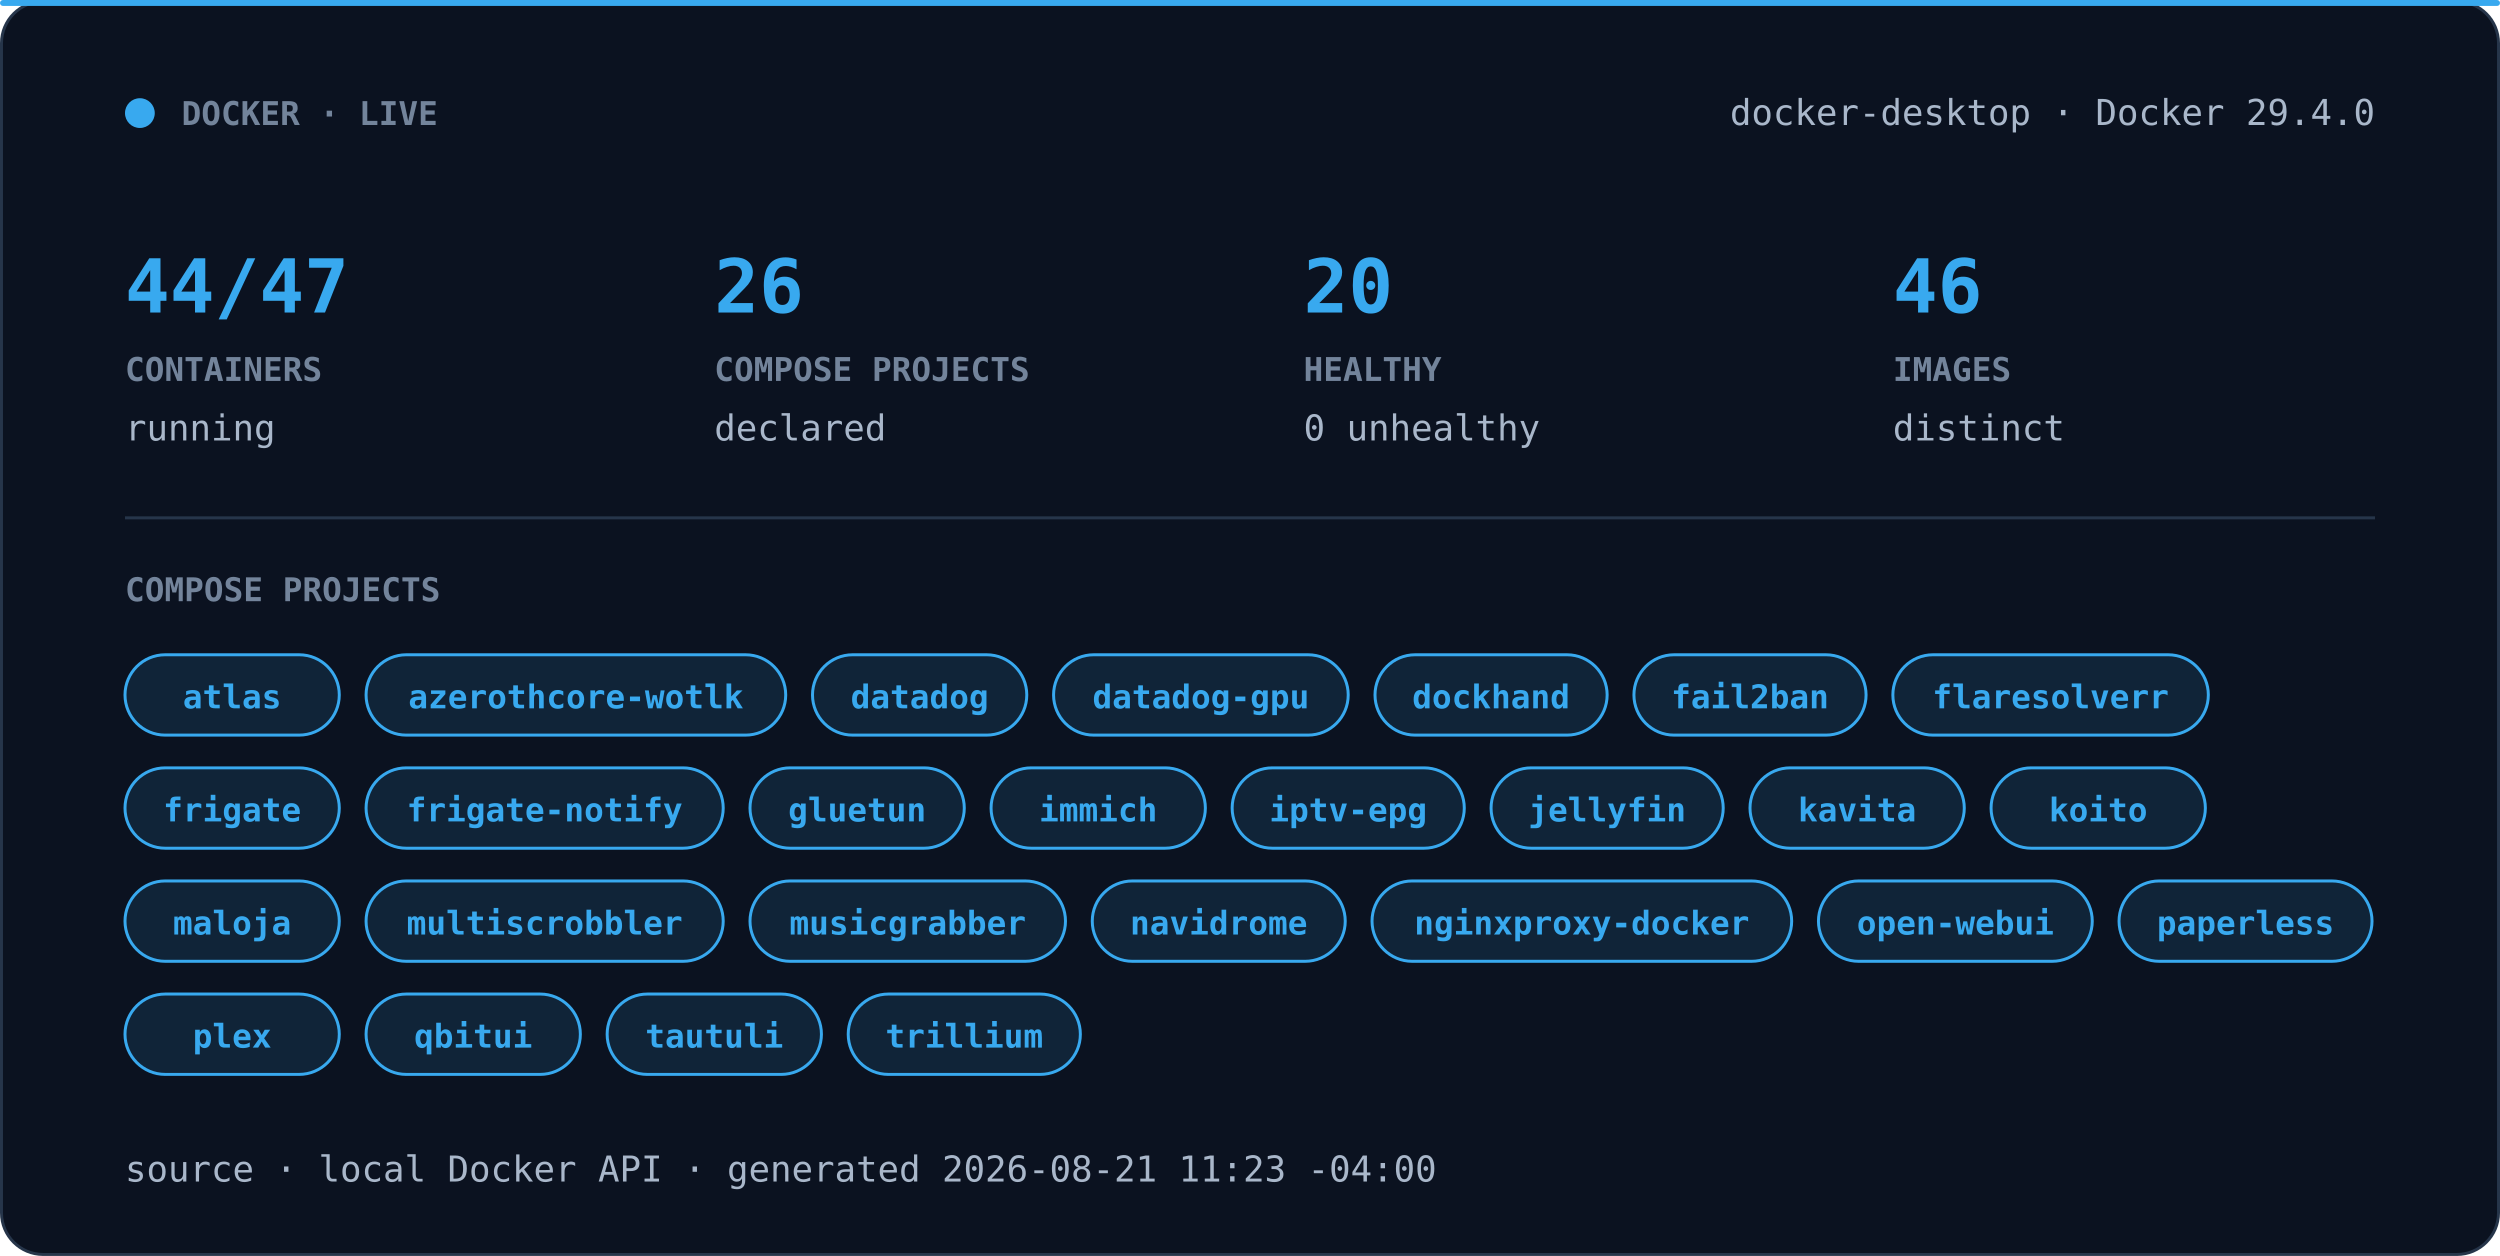
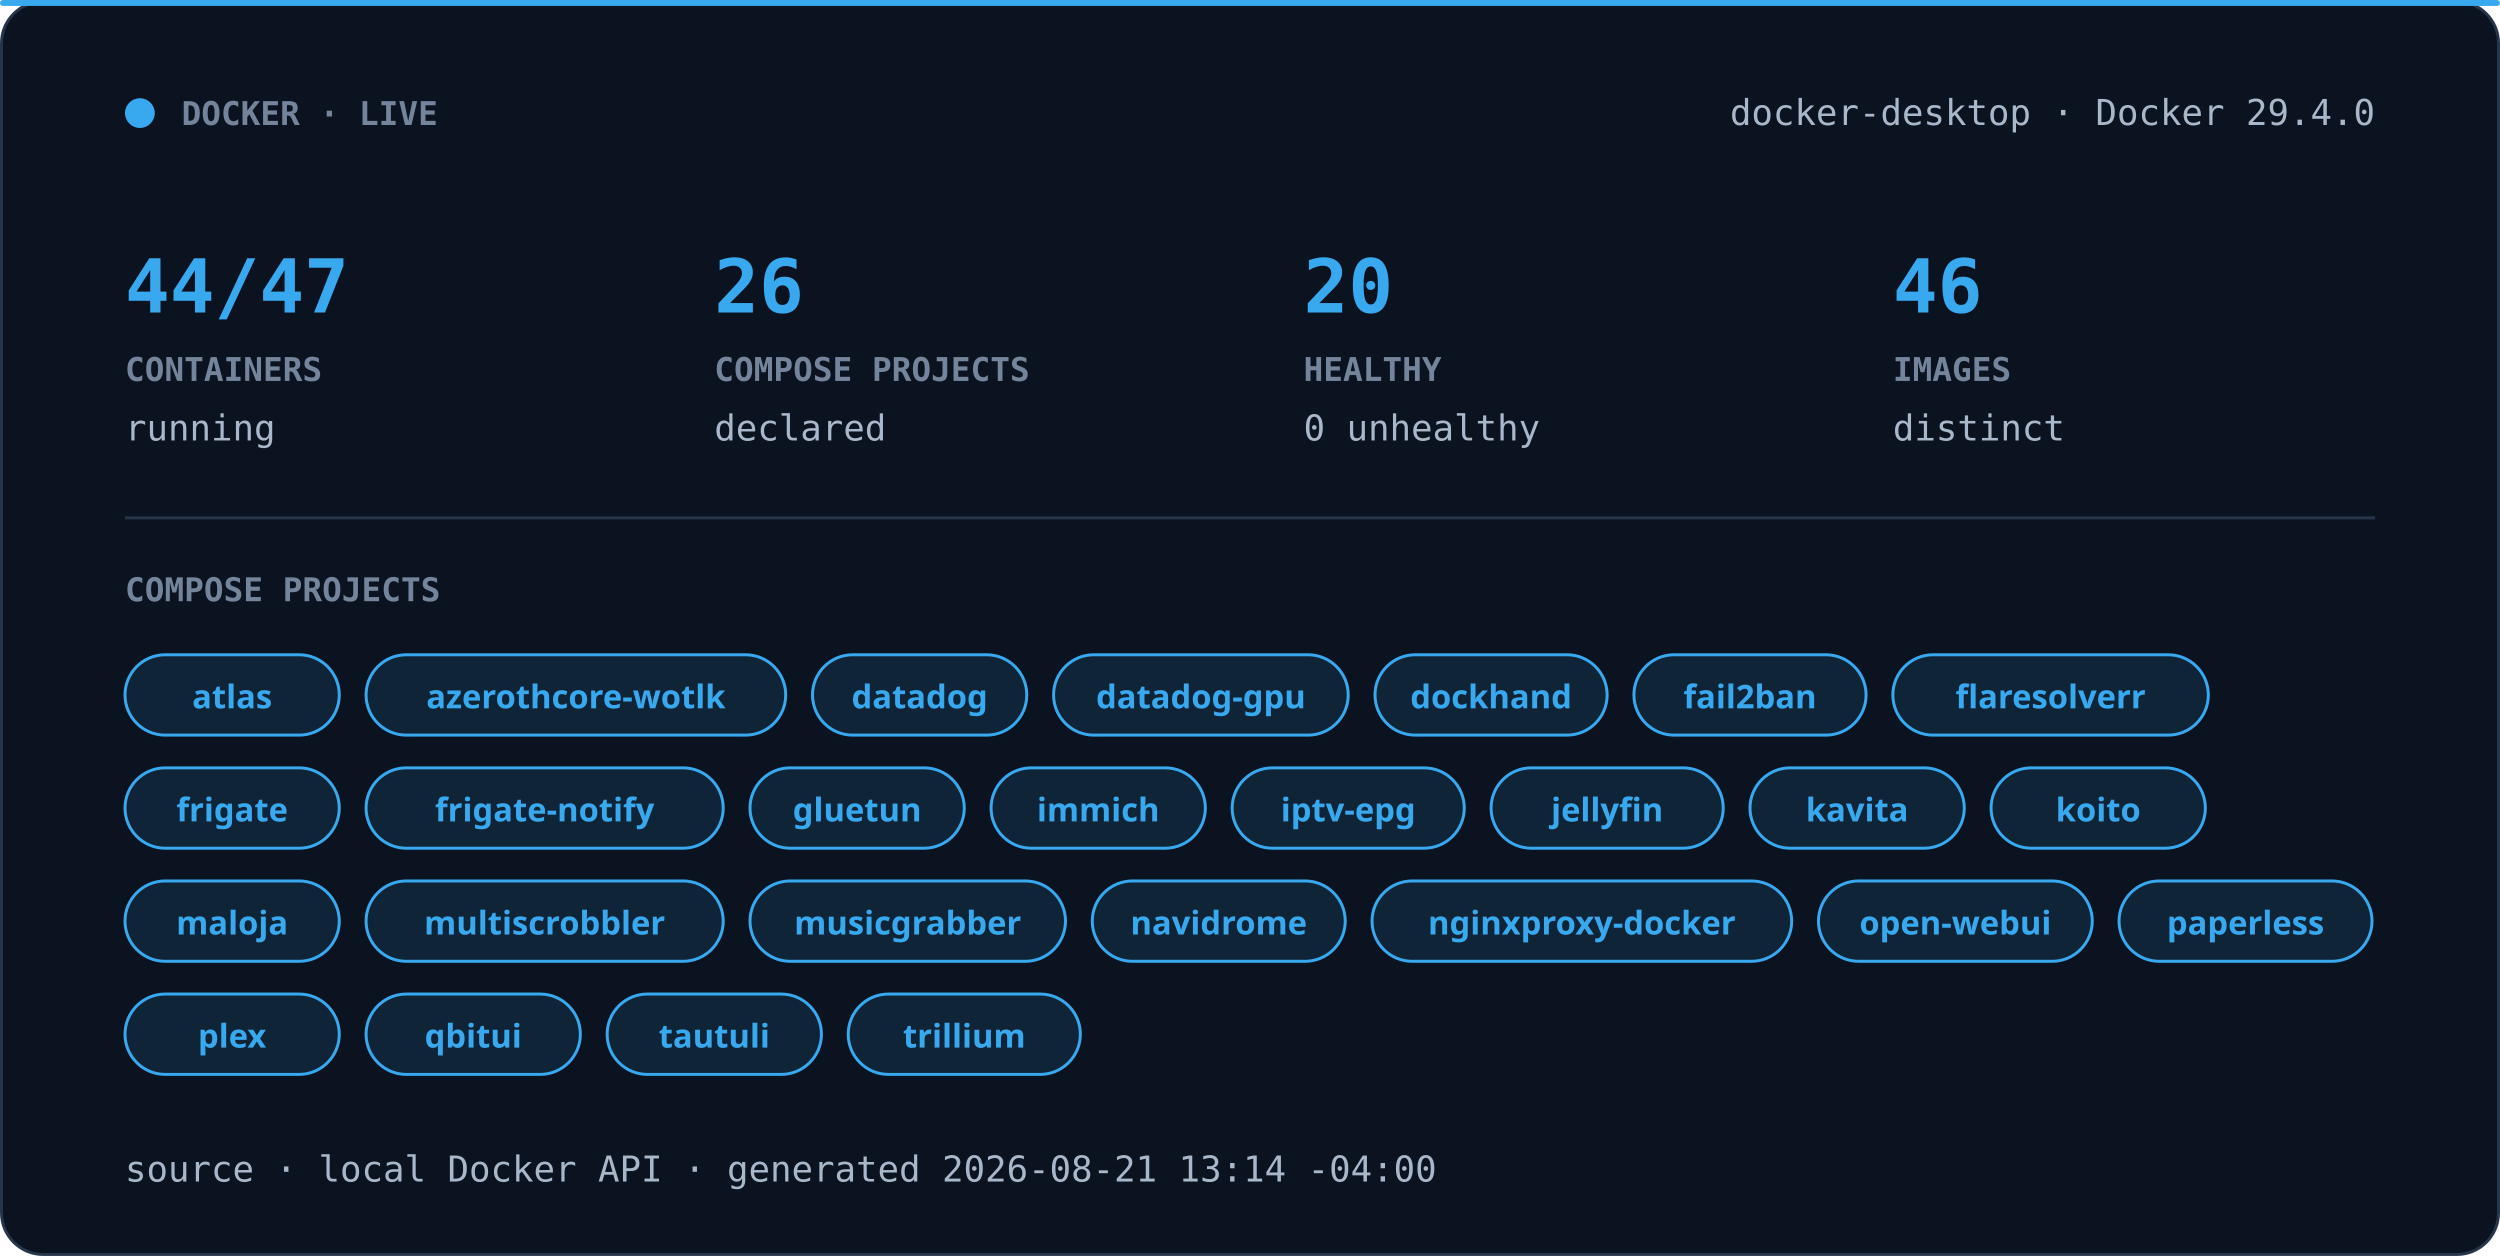
<svg xmlns="http://www.w3.org/2000/svg" width="840" height="422" viewBox="0 0 840 422" role="img" aria-label="Docker homelab status">
  <style>
- text{font-family:-apple-system,BlinkMacSystemFont,'Segoe UI',sans-serif}.value{font:700 25px ui-monospace,monospace;fill:#38a9ef}.label{font:600 11px ui-monospace,monospace;fill:#73849b}.sub{font:500 12px ui-monospace,monospace;fill:#a9b7ca}.pill{fill:#38a9ef;fill-opacity:.12;stroke:#38a9ef}.pilltext{font:600 11px ui-monospace,monospace;fill:#38a9ef}.pulse{animation:p 2.2s ease-in-out infinite}@keyframes p{50%{opacity:.3}}
+ text{font-family:'Ubuntu Sans','Ubuntu',system-ui,sans-serif}.value{font-family:'Ubuntu Mono',ui-monospace,monospace;font-size:25px;font-weight:700;fill:#38a9ef}.label{font-family:'Ubuntu Mono',ui-monospace,monospace;font-size:11px;font-weight:600;fill:#73849b}.sub{font-family:'Ubuntu Mono',ui-monospace,monospace;font-size:12px;font-weight:500;fill:#a9b7ca}.pill{fill:#38a9ef;fill-opacity:.12;stroke:#38a9ef}.pilltext{font-family:'Ubuntu Sans','Ubuntu',system-ui,sans-serif;font-size:11px;font-weight:600;fill:#38a9ef}.pulse{animation:p 2.2s ease-in-out infinite}@keyframes p{50%{opacity:.3}}
</style>
  <rect x=".5" y=".5" width="839" height="421" rx="14" fill="#0b1220" stroke="#26354a" />
  <rect width="840" height="2" rx="1" fill="#38a9ef" />
  <circle class="pulse" cx="47" cy="38" r="5" fill="#38a9ef" />
  <text x="61" y="42" class="label">DOCKER · LIVE</text>
  <text x="798" y="42" class="sub" text-anchor="end">docker-desktop · Docker 29.4.0</text>
  <text x="42" y="105" class="value">44/47</text>
  <text x="42" y="128" class="label">CONTAINERS</text>
  <text x="42" y="148" class="sub">running</text>
  <text x="240" y="105" class="value">26</text>
  <text x="240" y="128" class="label">COMPOSE PROJECTS</text>
  <text x="240" y="148" class="sub">declared</text>
  <text x="438" y="105" class="value">20</text>
  <text x="438" y="128" class="label">HEALTHY</text>
  <text x="438" y="148" class="sub">0 unhealthy</text>
  <text x="636" y="105" class="value">46</text>
  <text x="636" y="128" class="label">IMAGES</text>
  <text x="636" y="148" class="sub">distinct</text>
  <line x1="42" y1="174" x2="798" y2="174" stroke="#26354a" />
  <text x="42" y="202" class="label">COMPOSE PROJECTS</text>
  <rect x="42" y="220" width="72" height="27" rx="13.5" class="pill" />
  <text x="78" y="238" class="pilltext" text-anchor="middle">atlas</text>
  <rect x="123" y="220" width="141" height="27" rx="13.5" class="pill" />
  <text x="193.5" y="238" class="pilltext" text-anchor="middle">azerothcore-wotlk</text>
  <rect x="273" y="220" width="72" height="27" rx="13.5" class="pill" />
  <text x="309" y="238" class="pilltext" text-anchor="middle">datadog</text>
  <rect x="354" y="220" width="99" height="27" rx="13.5" class="pill" />
  <text x="403.5" y="238" class="pilltext" text-anchor="middle">datadog-gpu</text>
  <rect x="462" y="220" width="78" height="27" rx="13.5" class="pill" />
  <text x="501" y="238" class="pilltext" text-anchor="middle">dockhand</text>
  <rect x="549" y="220" width="78" height="27" rx="13.5" class="pill" />
  <text x="588" y="238" class="pilltext" text-anchor="middle">fail2ban</text>
  <rect x="636" y="220" width="106" height="27" rx="13.5" class="pill" />
  <text x="689" y="238" class="pilltext" text-anchor="middle">flaresolverr</text>
  <rect x="42" y="258" width="72" height="27" rx="13.5" class="pill" />
  <text x="78" y="276" class="pilltext" text-anchor="middle">frigate</text>
  <rect x="123" y="258" width="120" height="27" rx="13.5" class="pill" />
  <text x="183" y="276" class="pilltext" text-anchor="middle">frigate-notify</text>
  <rect x="252" y="258" width="72" height="27" rx="13.5" class="pill" />
  <text x="288" y="276" class="pilltext" text-anchor="middle">gluetun</text>
  <rect x="333" y="258" width="72" height="27" rx="13.5" class="pill" />
  <text x="369" y="276" class="pilltext" text-anchor="middle">immich</text>
  <rect x="414" y="258" width="78" height="27" rx="13.5" class="pill" />
  <text x="453" y="276" class="pilltext" text-anchor="middle">iptv-epg</text>
  <rect x="501" y="258" width="78" height="27" rx="13.5" class="pill" />
  <text x="540" y="276" class="pilltext" text-anchor="middle">jellyfin</text>
  <rect x="588" y="258" width="72" height="27" rx="13.5" class="pill" />
  <text x="624" y="276" class="pilltext" text-anchor="middle">kavita</text>
  <rect x="669" y="258" width="72" height="27" rx="13.5" class="pill" />
  <text x="705" y="276" class="pilltext" text-anchor="middle">koito</text>
  <rect x="42" y="296" width="72" height="27" rx="13.5" class="pill" />
  <text x="78" y="314" class="pilltext" text-anchor="middle">maloja</text>
  <rect x="123" y="296" width="120" height="27" rx="13.5" class="pill" />
  <text x="183" y="314" class="pilltext" text-anchor="middle">multiscrobbler</text>
  <rect x="252" y="296" width="106" height="27" rx="13.5" class="pill" />
  <text x="305" y="314" class="pilltext" text-anchor="middle">musicgrabber</text>
  <rect x="367" y="296" width="85" height="27" rx="13.5" class="pill" />
  <text x="409.5" y="314" class="pilltext" text-anchor="middle">navidrome</text>
  <rect x="461" y="296" width="141" height="27" rx="13.5" class="pill" />
  <text x="531.5" y="314" class="pilltext" text-anchor="middle">nginxproxy-docker</text>
  <rect x="611" y="296" width="92" height="27" rx="13.5" class="pill" />
  <text x="657" y="314" class="pilltext" text-anchor="middle">open-webui</text>
  <rect x="712" y="296" width="85" height="27" rx="13.5" class="pill" />
  <text x="754.5" y="314" class="pilltext" text-anchor="middle">paperless</text>
  <rect x="42" y="334" width="72" height="27" rx="13.5" class="pill" />
  <text x="78" y="352" class="pilltext" text-anchor="middle">plex</text>
  <rect x="123" y="334" width="72" height="27" rx="13.5" class="pill" />
  <text x="159" y="352" class="pilltext" text-anchor="middle">qbitui</text>
  <rect x="204" y="334" width="72" height="27" rx="13.5" class="pill" />
  <text x="240" y="352" class="pilltext" text-anchor="middle">tautuli</text>
  <rect x="285" y="334" width="78" height="27" rx="13.5" class="pill" />
  <text x="324" y="352" class="pilltext" text-anchor="middle">trillium</text>
-   <text x="42" y="397" class="sub">source · local Docker API · generated 2026-08-21 11:23 -04:00</text>
+   <text x="42" y="397" class="sub">source · local Docker API · generated 2026-08-21 13:14 -04:00</text>
</svg>
